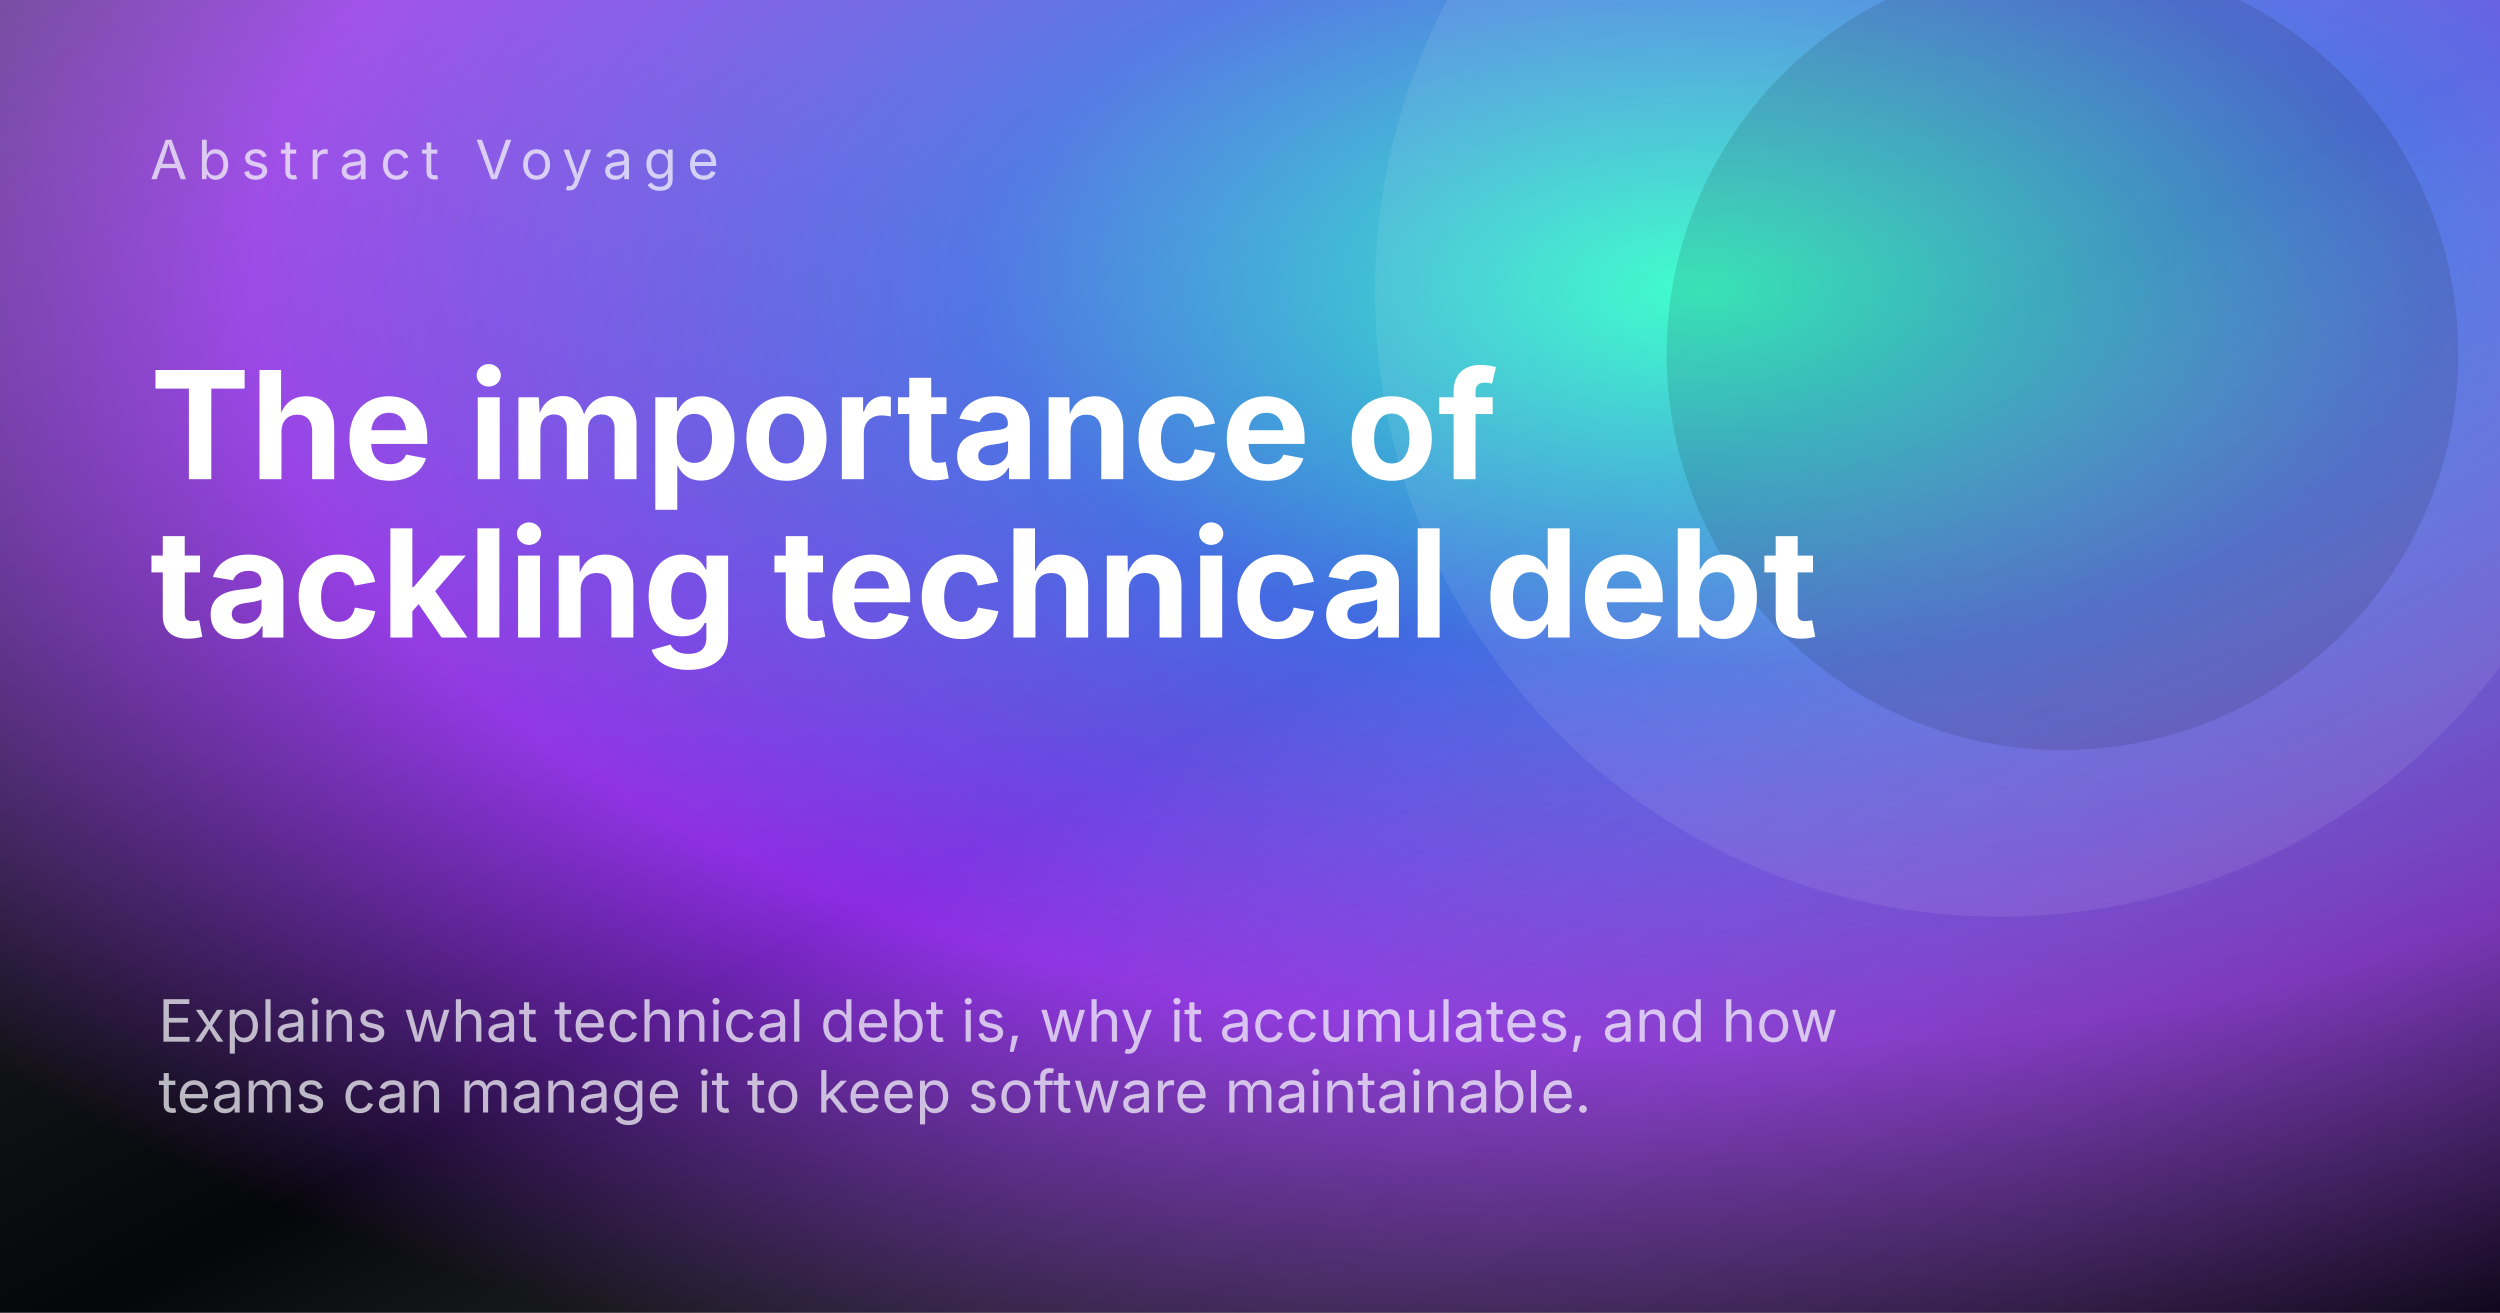
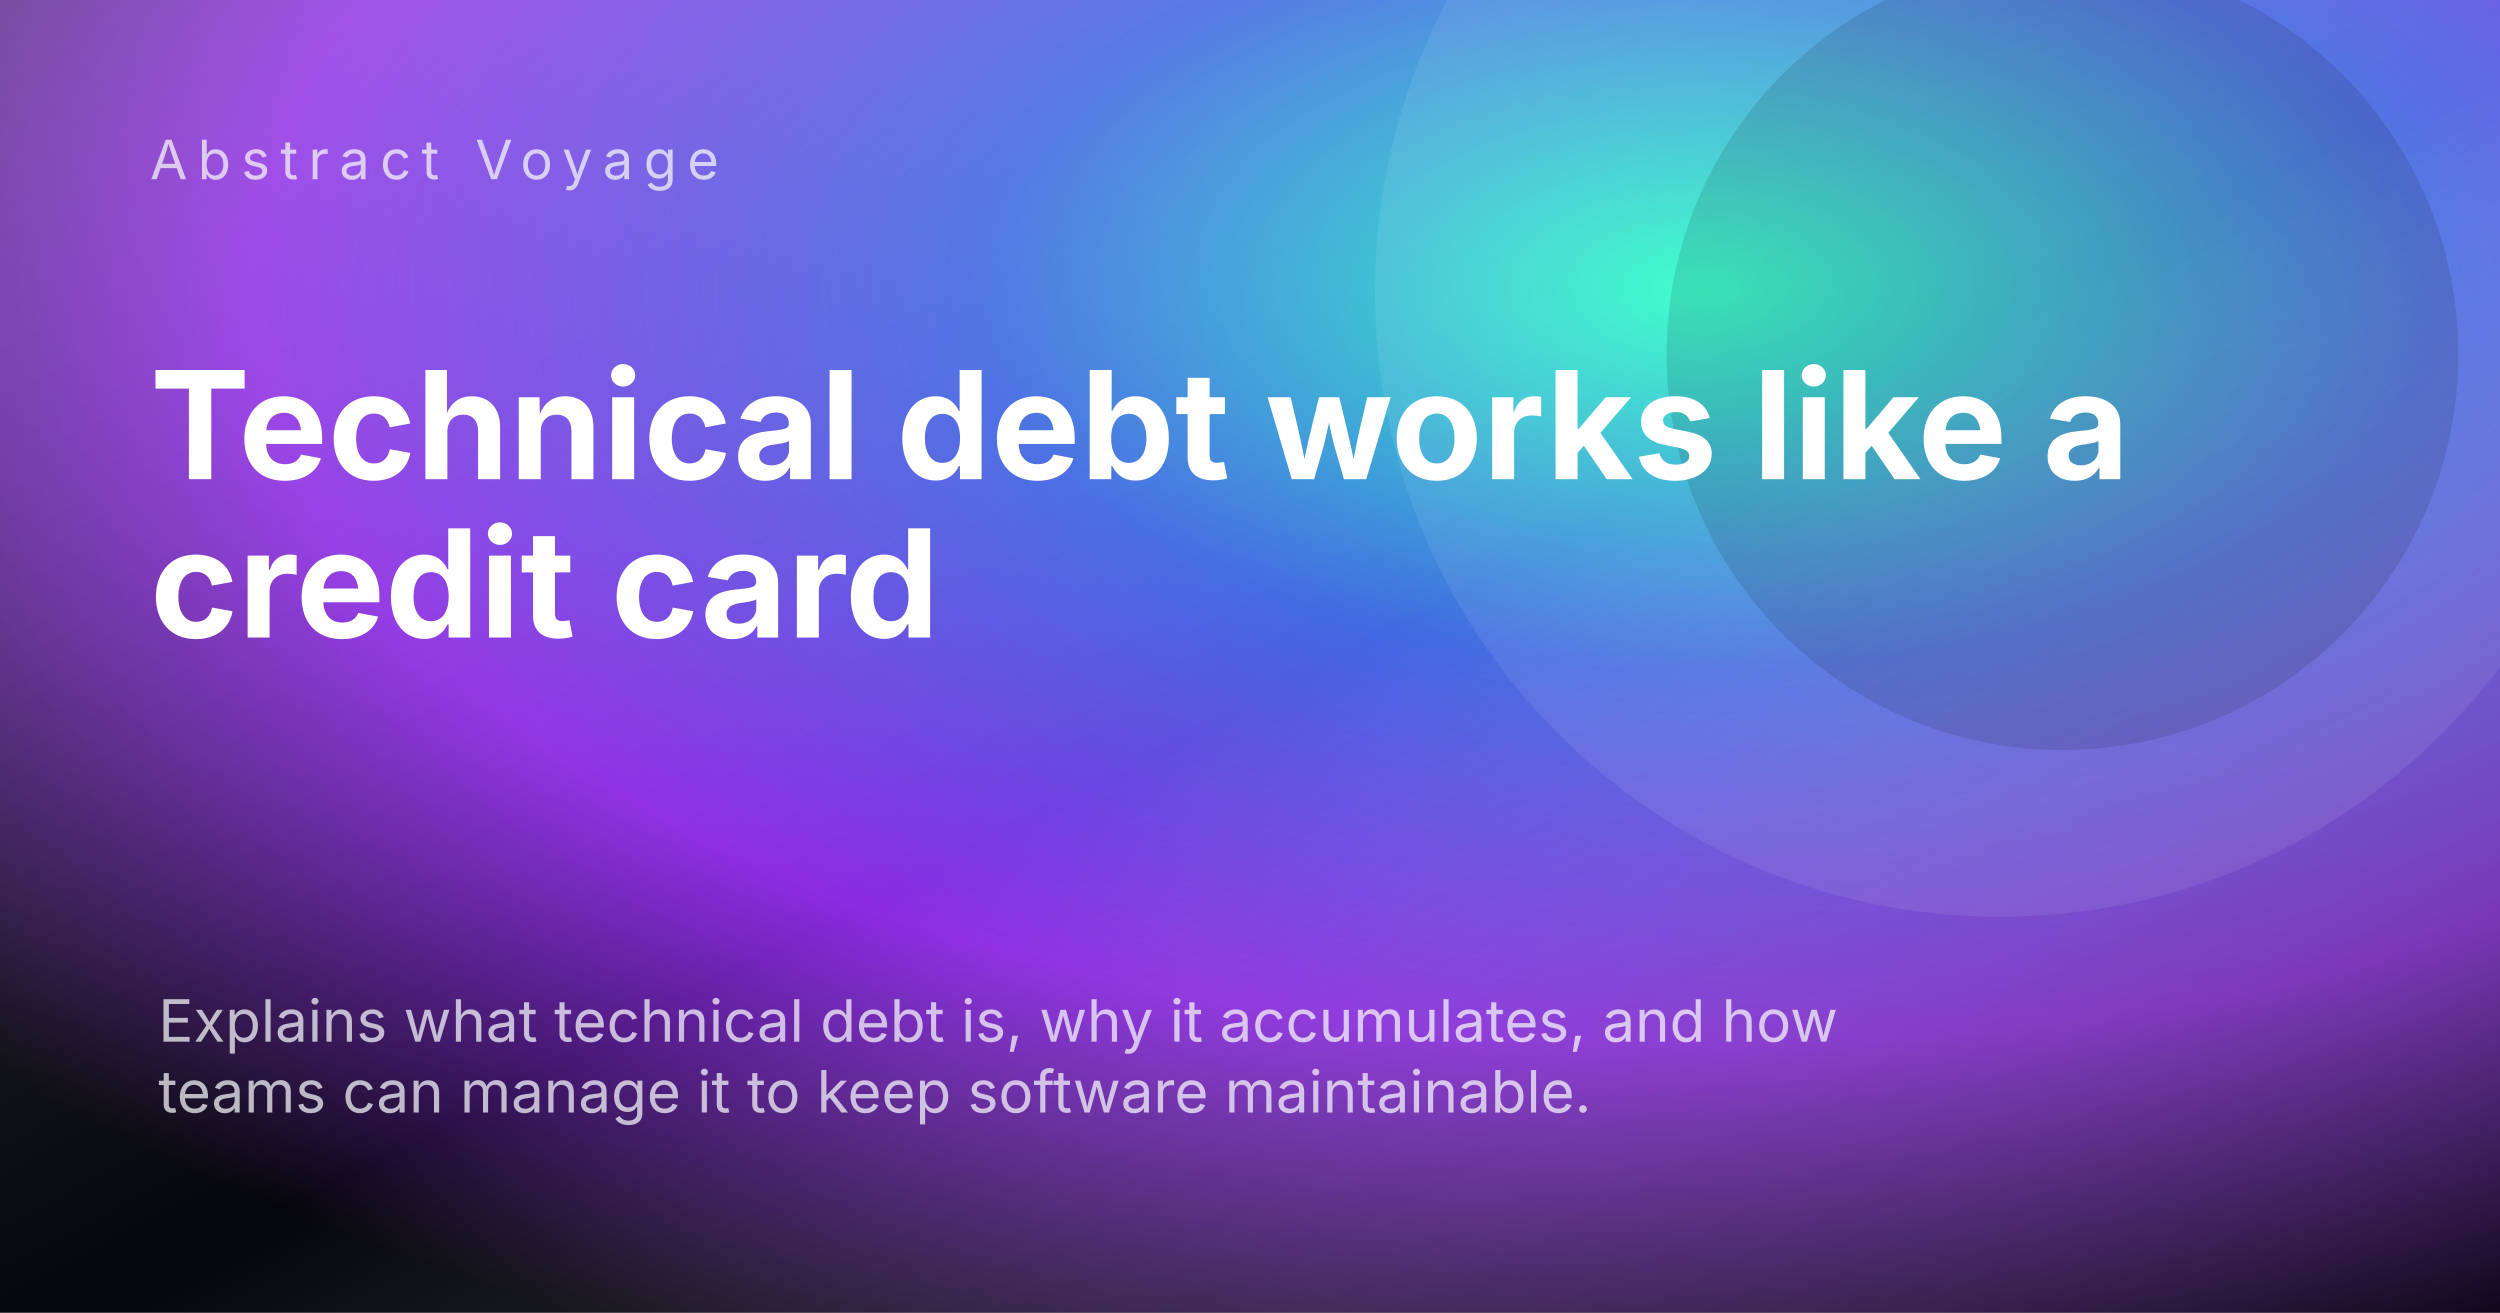
- <svg xmlns="http://www.w3.org/2000/svg" width="1200" height="630" viewBox="0 0 1200 630" role="img" aria-label="The importance of tackling technical debt">
+ <svg xmlns="http://www.w3.org/2000/svg" width="1200" height="630" viewBox="0 0 1200 630" role="img" aria-label="Technical debt works like a credit card">
  <defs>
    <radialGradient id="bg" cx="68%" cy="22%" r="90%">
      <stop offset="0%" stop-color="#29ffc6" />
      <stop offset="32%" stop-color="#4169e1" />
      <stop offset="64%" stop-color="#8b2be2" />
      <stop offset="100%" stop-color="#05060a" />
    </radialGradient>
    <linearGradient id="veil" x1="0" x2="1" y1="0" y2="1">
      <stop offset="0%" stop-color="#ffffff" stop-opacity="0.22" />
      <stop offset="52%" stop-color="#ffffff" stop-opacity="0" />
      <stop offset="100%" stop-color="#000000" stop-opacity="0.45" />
    </linearGradient>
  </defs>
  <rect width="1200" height="630" fill="#05060a" />
  <rect width="1200" height="630" fill="url(#bg)" />
  <rect width="1200" height="630" fill="url(#veil)" />
  <circle cx="960" cy="140" r="300" fill="#ffffff" opacity="0.08" />
  <circle cx="990" cy="170" r="190" fill="#05060a" opacity="0.12" />
  <text x="72" y="86" fill="#f8fafc" opacity="0.72" font-family="Inter, Arial, sans-serif" font-size="26" letter-spacing="5">Abstract Voyage</text>
-   <text x="72" y="230" fill="#ffffff" font-family="Inter, Arial, sans-serif" font-size="72" font-weight="700">The importance of</text>
-   <text x="72" y="306" fill="#ffffff" font-family="Inter, Arial, sans-serif" font-size="72" font-weight="700">tackling technical debt</text>
+   <text x="72" y="230" fill="#ffffff" font-family="Inter, Arial, sans-serif" font-size="72" font-weight="700">Technical debt works like a</text>
+   <text x="72" y="306" fill="#ffffff" font-family="Inter, Arial, sans-serif" font-size="72" font-weight="700">credit card</text>
  <text x="76" y="500" fill="#f8fafc" opacity="0.72" font-family="Inter, Arial, sans-serif" font-size="28">Explains what technical debt is, why it accumulates, and how</text>
  <text x="76" y="534" fill="#f8fafc" opacity="0.72" font-family="Inter, Arial, sans-serif" font-size="28">teams can manage it to keep software maintainable.</text>
</svg>
